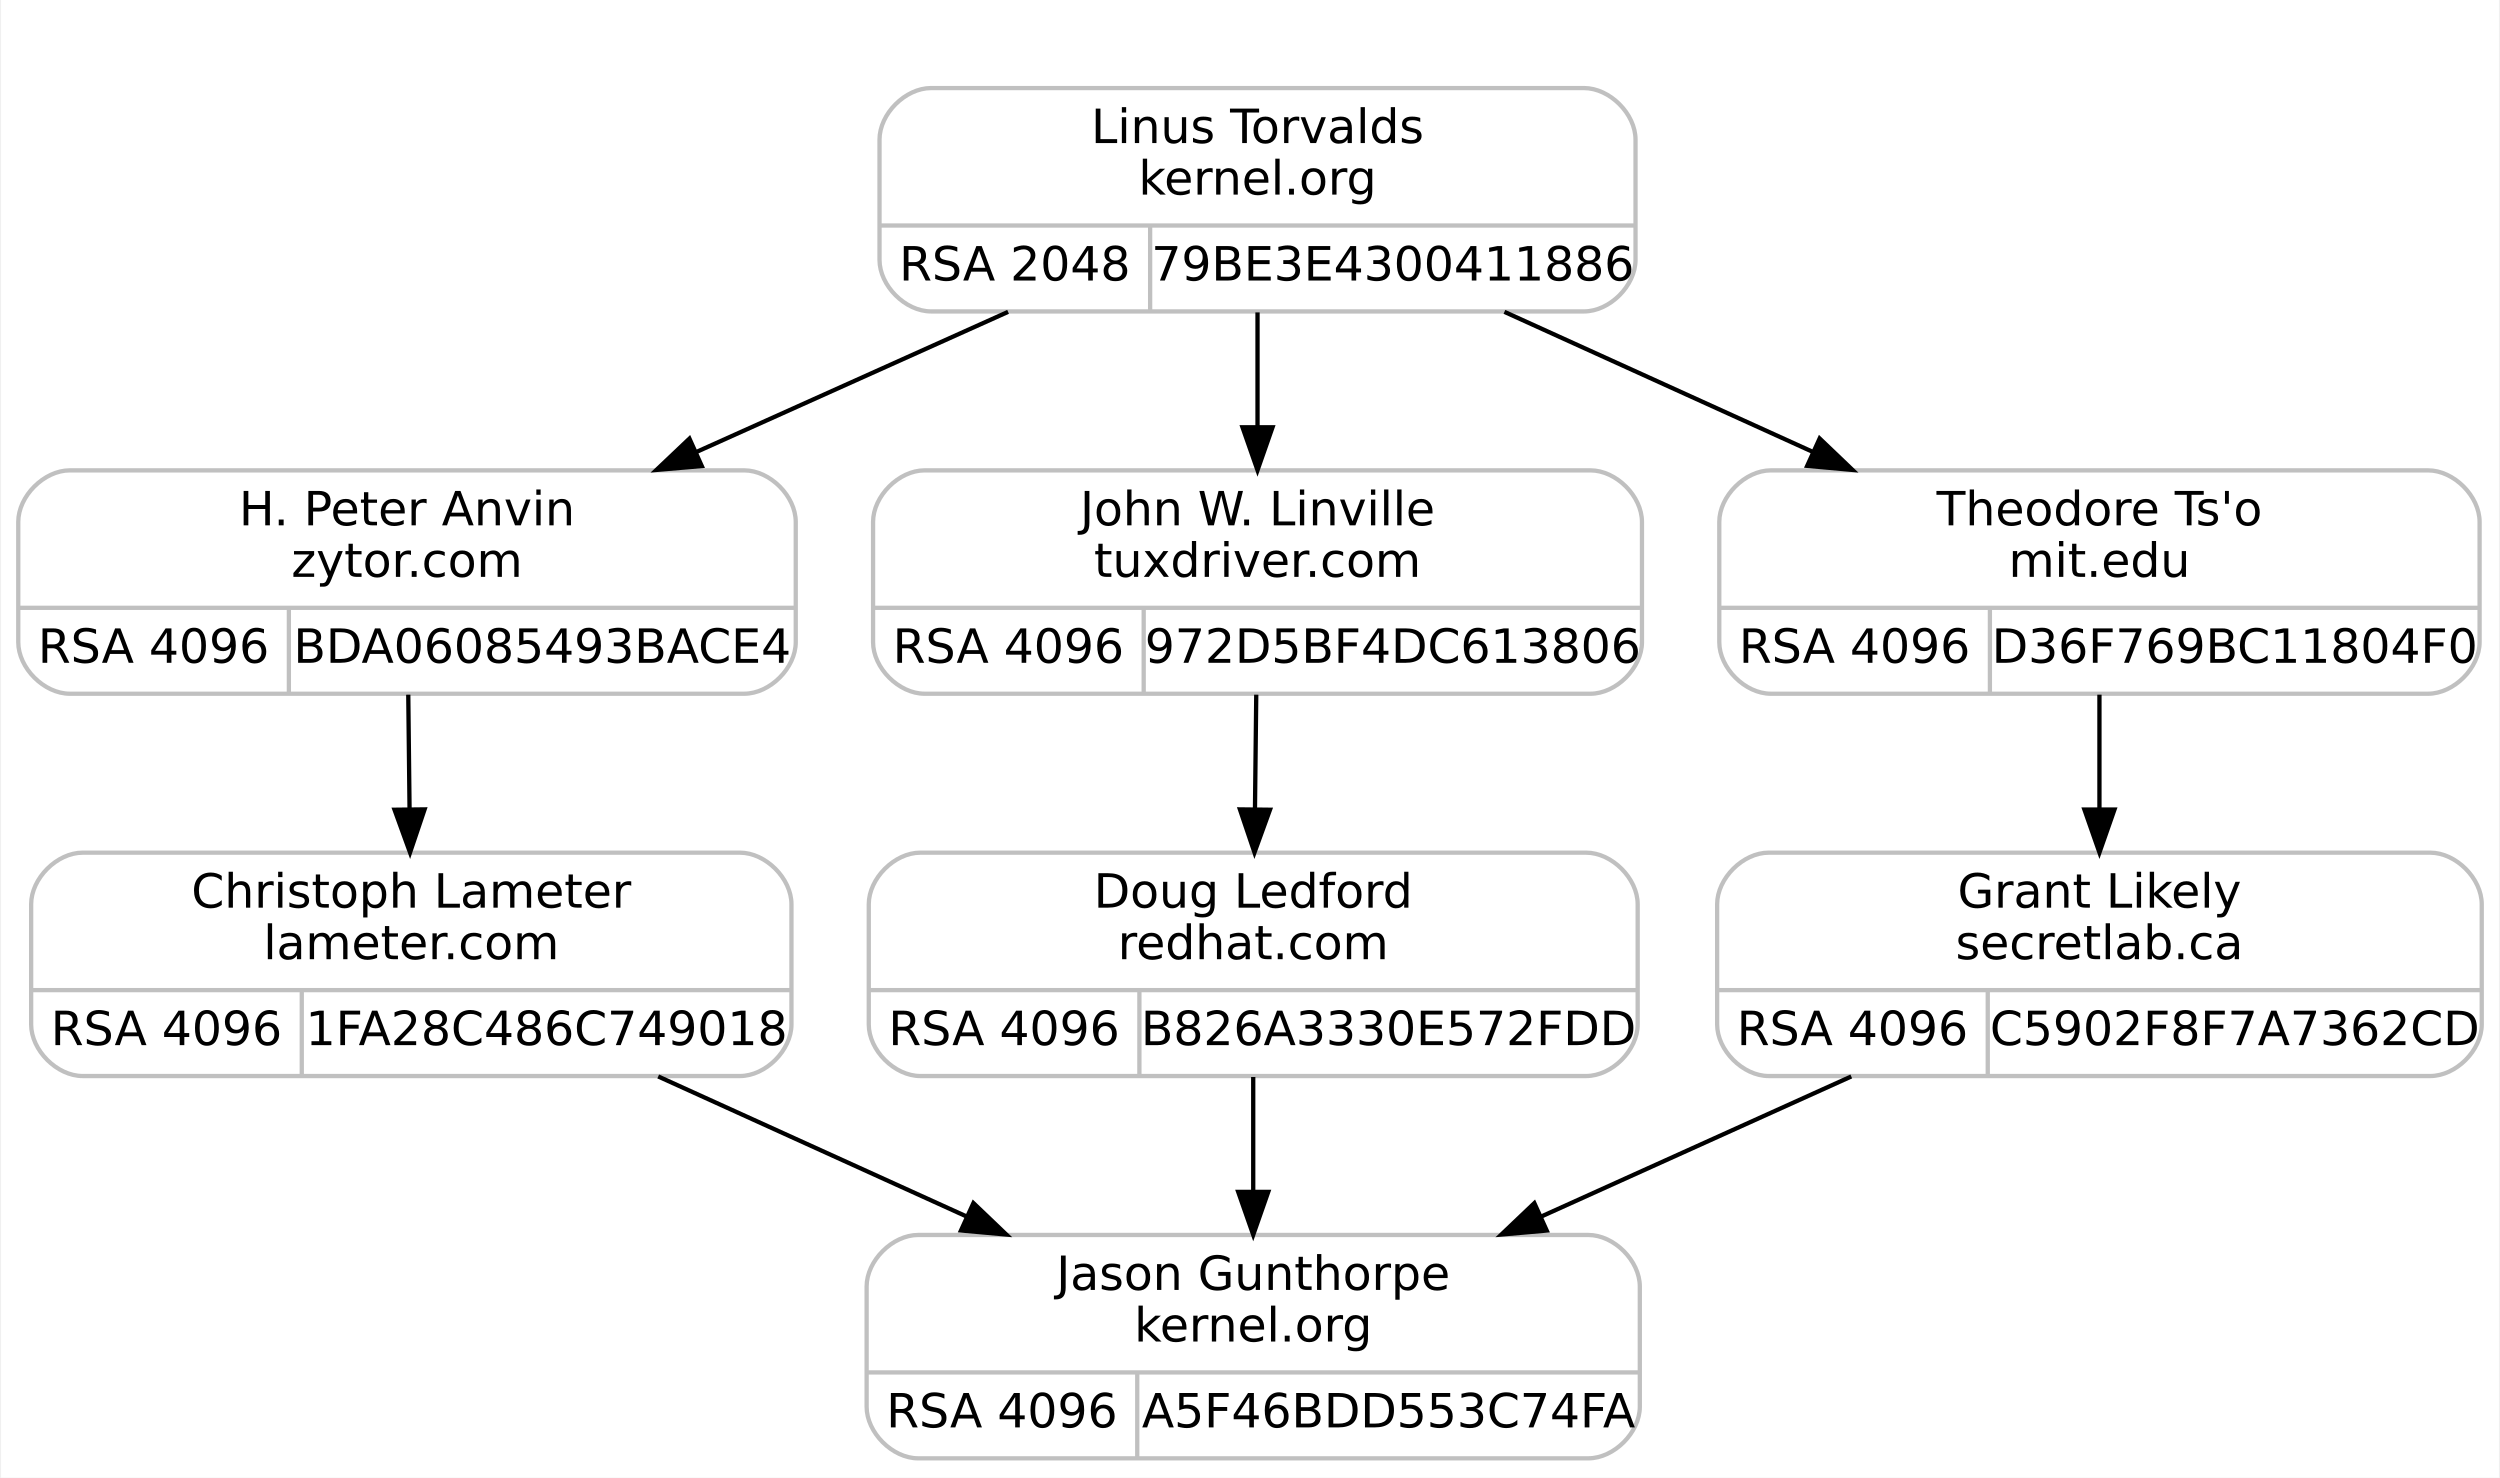
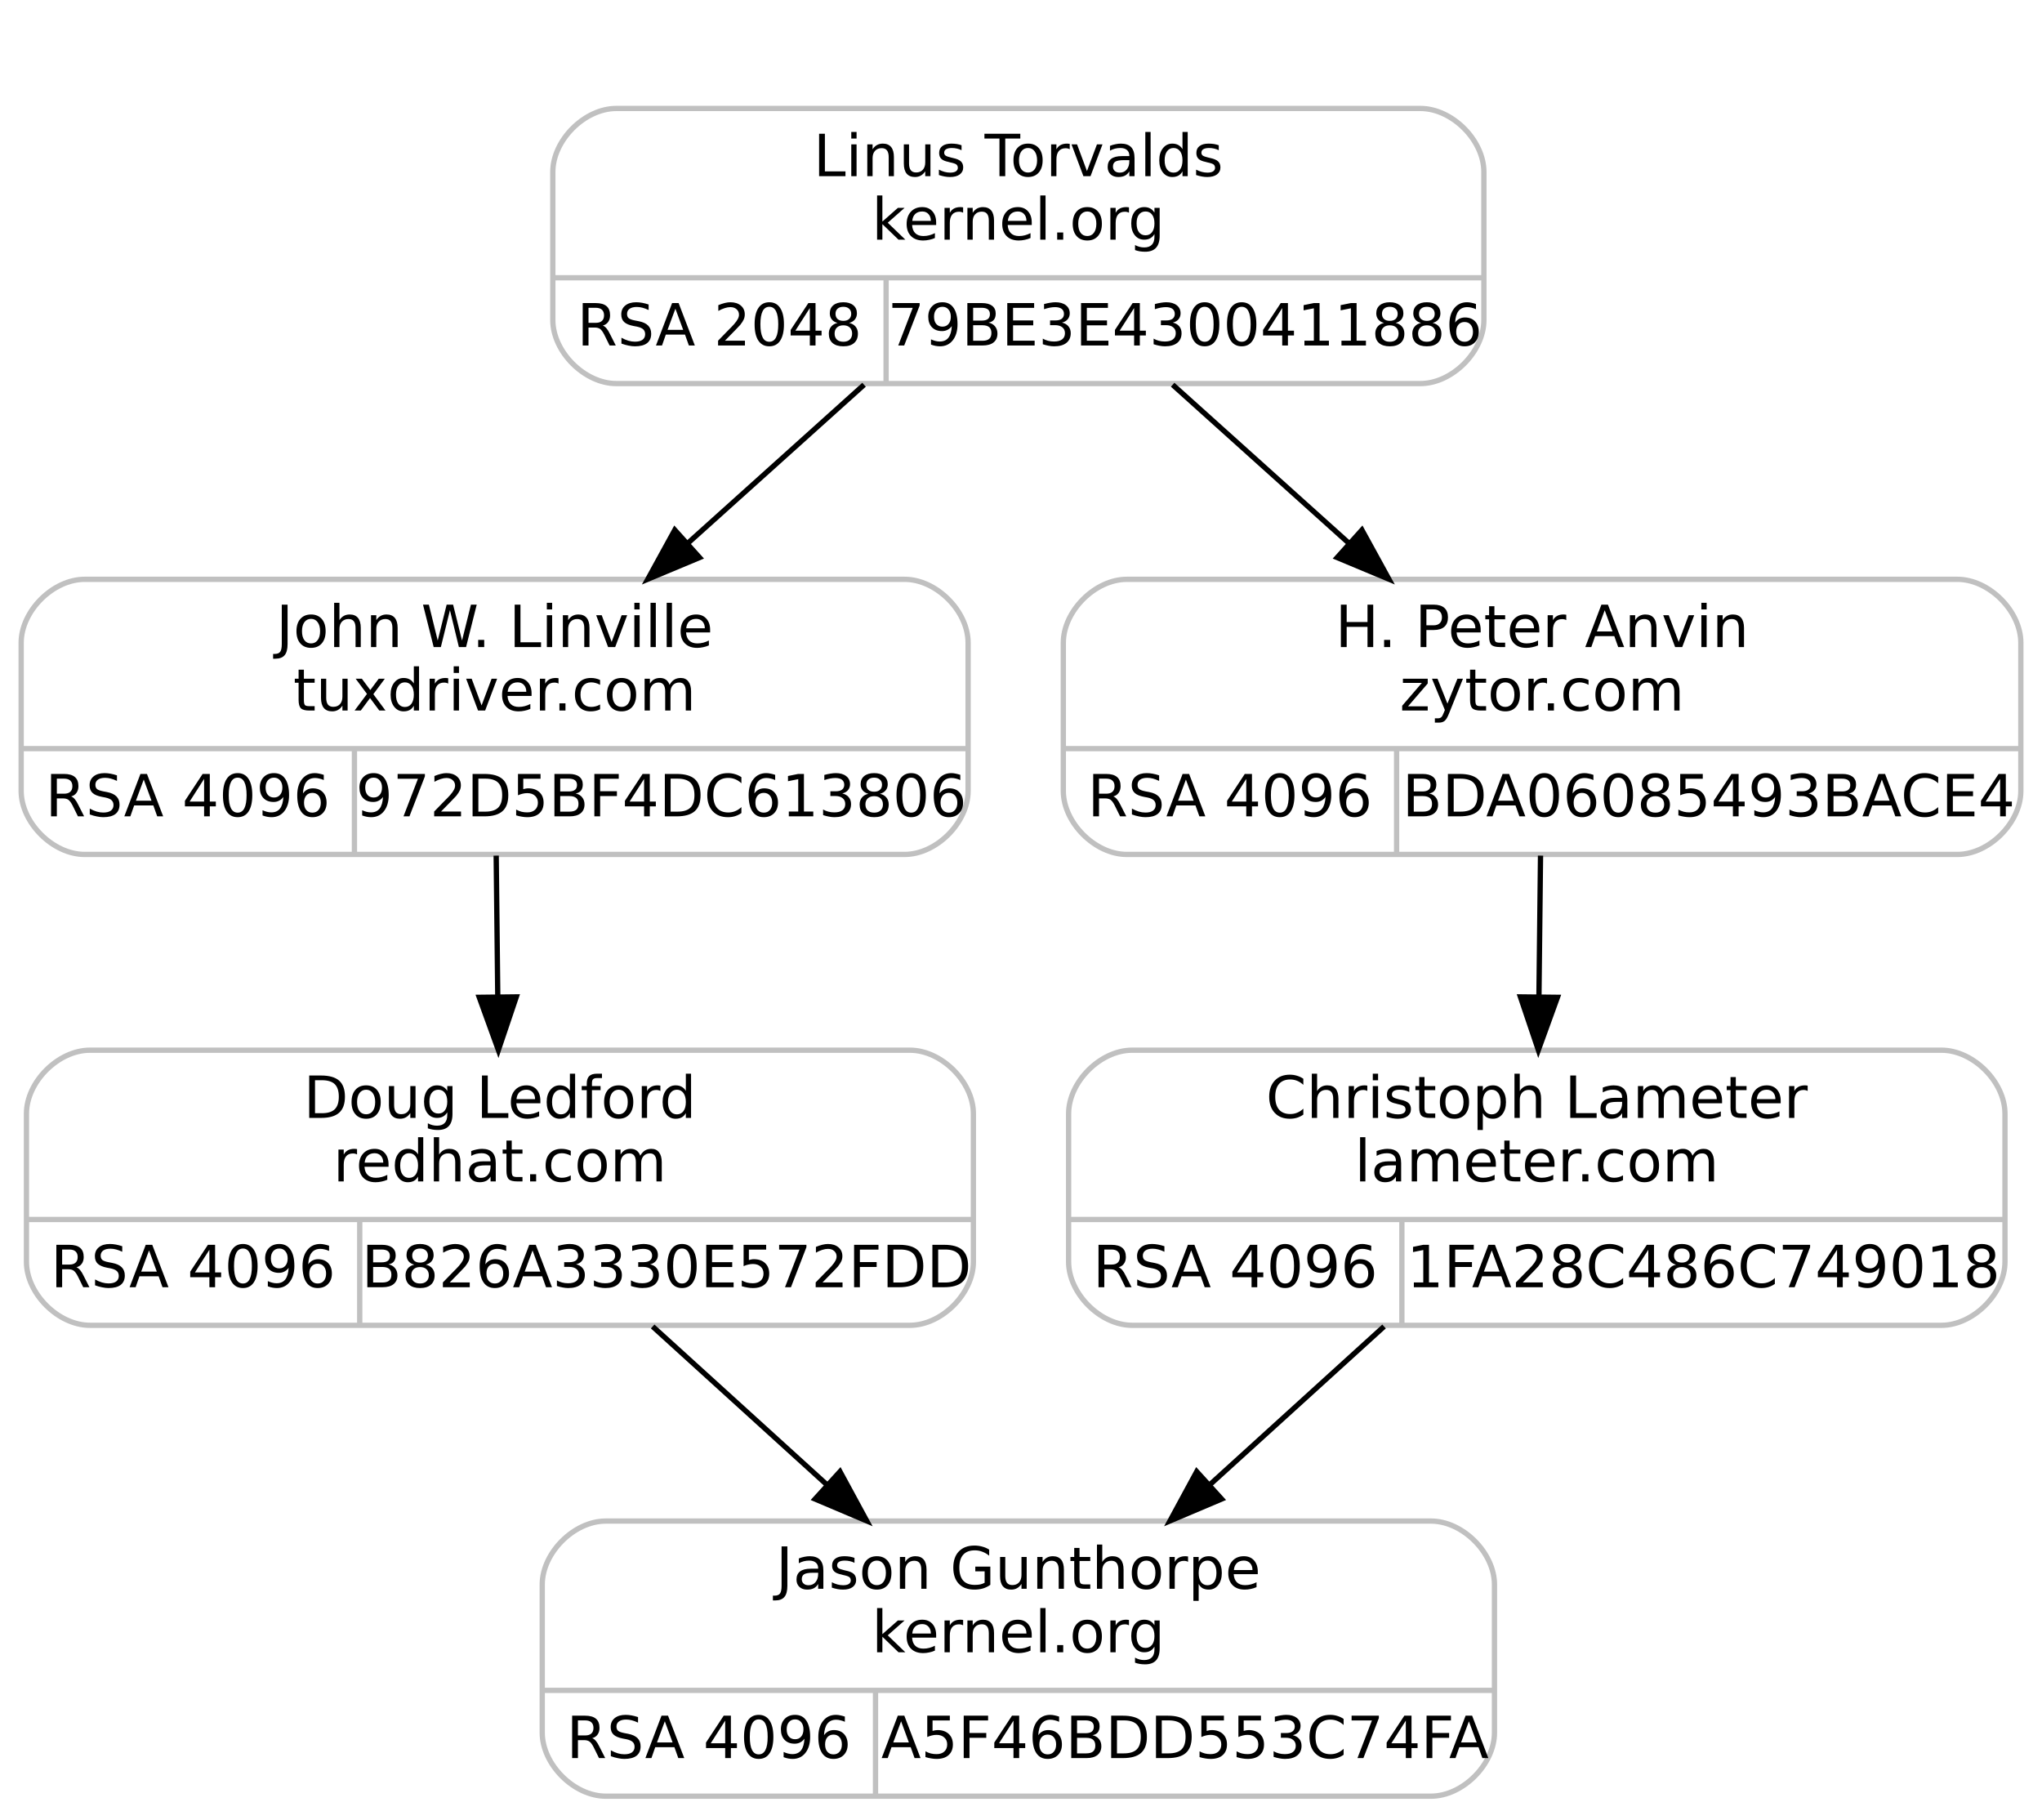
- <svg xmlns="http://www.w3.org/2000/svg" width="582pt" height="344pt" viewBox="0.00 0.00 581.50 344.00">
+ <svg xmlns="http://www.w3.org/2000/svg" width="386pt" height="344pt" viewBox="0.00 0.00 386.00 344.00">
  <g id="graph0" class="graph" transform="scale(1 1) rotate(0) translate(4 340)">
-     <polygon fill="#ffffff" stroke="transparent" points="-4,4 -4,-340 577.5,-340 577.5,4 -4,4" />
+     <polygon fill="#ffffff" stroke="transparent" points="-4,4 -4,-340 382,-340 382,4 -4,4" />
    <g id="clust1" class="cluster">
-       <polygon fill="none" stroke="#ffffff" points="192.5,-259 192.5,-328 384.5,-328 384.5,-259 192.5,-259" />
+       <polygon fill="none" stroke="#ffffff" points="92.5,-259 92.5,-328 284.5,-328 284.5,-259 92.5,-259" />
    </g>
    <g id="node1" class="node">
-       <path fill="none" stroke="#c0c0c0" d="M12,-178.5C12,-178.5 169,-178.5 169,-178.5 175,-178.5 181,-184.5 181,-190.5 181,-190.5 181,-218.5 181,-218.5 181,-224.5 175,-230.5 169,-230.5 169,-230.5 12,-230.5 12,-230.5 6,-230.5 0,-224.5 0,-218.5 0,-218.5 0,-190.5 0,-190.5 0,-184.5 6,-178.5 12,-178.5" />
-       <text text-anchor="middle" x="90.5" y="-217.7" font-family="droid sans,dejavu sans,helvetica" font-size="11.00" fill="#000000">H. Peter Anvin</text>
-       <text text-anchor="middle" x="90.5" y="-205.7" font-family="droid sans,dejavu sans,helvetica" font-size="11.00" fill="#000000">zytor.com</text>
-       <polyline fill="none" stroke="#c0c0c0" points="0,-198.5 181,-198.5 " />
+       <path fill="none" stroke="#c0c0c0" d="M12,-178.5C12,-178.5 167,-178.5 167,-178.5 173,-178.5 179,-184.5 179,-190.5 179,-190.5 179,-218.5 179,-218.5 179,-224.5 173,-230.5 167,-230.5 167,-230.5 12,-230.5 12,-230.5 6,-230.5 0,-224.5 0,-218.5 0,-218.5 0,-190.5 0,-190.5 0,-184.5 6,-178.5 12,-178.5" />
+       <text text-anchor="middle" x="89.5" y="-217.7" font-family="droid sans,dejavu sans,helvetica" font-size="11.00" fill="#000000">John W. Linville</text>
+       <text text-anchor="middle" x="89.5" y="-205.7" font-family="droid sans,dejavu sans,helvetica" font-size="11.00" fill="#000000">tuxdriver.com</text>
+       <polyline fill="none" stroke="#c0c0c0" points="0,-198.5 179,-198.5 " />
      <text text-anchor="middle" x="31.5" y="-185.7" font-family="droid sans,dejavu sans,helvetica" font-size="11.00" fill="#000000">RSA 4096</text>
      <polyline fill="none" stroke="#c0c0c0" points="63,-178.5 63,-198.5 " />
-       <text text-anchor="middle" x="122" y="-185.7" font-family="droid sans,dejavu sans,helvetica" font-size="11.00" fill="#000000">BDA06085493BACE4</text>
+       <text text-anchor="middle" x="121" y="-185.7" font-family="droid sans,dejavu sans,helvetica" font-size="11.00" fill="#000000">972D5BF4DC613806</text>
    </g>
    <g id="node3" class="node">
-       <path fill="none" stroke="#c0c0c0" d="M15,-89.5C15,-89.5 168,-89.5 168,-89.5 174,-89.5 180,-95.5 180,-101.5 180,-101.5 180,-129.5 180,-129.5 180,-135.5 174,-141.5 168,-141.5 168,-141.5 15,-141.5 15,-141.5 9,-141.5 3,-135.5 3,-129.5 3,-129.5 3,-101.5 3,-101.5 3,-95.5 9,-89.5 15,-89.5" />
-       <text text-anchor="middle" x="91.5" y="-128.7" font-family="droid sans,dejavu sans,helvetica" font-size="11.00" fill="#000000">Christoph Lameter</text>
-       <text text-anchor="middle" x="91.5" y="-116.7" font-family="droid sans,dejavu sans,helvetica" font-size="11.00" fill="#000000">lameter.com</text>
-       <polyline fill="none" stroke="#c0c0c0" points="3,-109.5 180,-109.5 " />
-       <text text-anchor="middle" x="34.5" y="-96.7" font-family="droid sans,dejavu sans,helvetica" font-size="11.00" fill="#000000">RSA 4096</text>
-       <polyline fill="none" stroke="#c0c0c0" points="66,-89.5 66,-109.5 " />
-       <text text-anchor="middle" x="123" y="-96.7" font-family="droid sans,dejavu sans,helvetica" font-size="11.00" fill="#000000">1FA28C486C749018</text>
+       <path fill="none" stroke="#c0c0c0" d="M13,-89.5C13,-89.5 168,-89.5 168,-89.5 174,-89.5 180,-95.5 180,-101.5 180,-101.5 180,-129.5 180,-129.5 180,-135.5 174,-141.5 168,-141.5 168,-141.5 13,-141.5 13,-141.5 7,-141.5 1,-135.5 1,-129.5 1,-129.5 1,-101.5 1,-101.5 1,-95.5 7,-89.5 13,-89.5" />
+       <text text-anchor="middle" x="90.5" y="-128.7" font-family="droid sans,dejavu sans,helvetica" font-size="11.00" fill="#000000">Doug Ledford</text>
+       <text text-anchor="middle" x="90.5" y="-116.7" font-family="droid sans,dejavu sans,helvetica" font-size="11.00" fill="#000000">redhat.com</text>
+       <polyline fill="none" stroke="#c0c0c0" points="1,-109.5 180,-109.5 " />
+       <text text-anchor="middle" x="32.5" y="-96.7" font-family="droid sans,dejavu sans,helvetica" font-size="11.00" fill="#000000">RSA 4096</text>
+       <polyline fill="none" stroke="#c0c0c0" points="64,-89.5 64,-109.5 " />
+       <text text-anchor="middle" x="122" y="-96.7" font-family="droid sans,dejavu sans,helvetica" font-size="11.00" fill="#000000">B826A3330E572FDD</text>
    </g>
    <g id="edge2" class="edge">
-       <path fill="none" stroke="#000000" d="M90.795,-178.278C90.888,-169.95 90.993,-160.587 91.093,-151.684" />
-       <polygon fill="#000000" stroke="#000000" points="94.595,-151.573 91.207,-141.534 87.595,-151.494 94.595,-151.573" />
+       <path fill="none" stroke="#000000" d="M89.795,-178.278C89.888,-169.95 89.993,-160.587 90.093,-151.684" />
+       <polygon fill="#000000" stroke="#000000" points="93.595,-151.573 90.207,-141.534 86.595,-151.494 93.595,-151.573" />
    </g>
    <g id="node2" class="node">
-       <path fill="none" stroke="#c0c0c0" d="M212.5,-267.5C212.5,-267.5 364.5,-267.5 364.5,-267.5 370.5,-267.5 376.5,-273.5 376.5,-279.5 376.5,-279.5 376.5,-307.5 376.5,-307.5 376.5,-313.5 370.5,-319.5 364.5,-319.5 364.5,-319.5 212.5,-319.5 212.5,-319.5 206.5,-319.5 200.5,-313.5 200.5,-307.5 200.5,-307.5 200.5,-279.5 200.5,-279.5 200.5,-273.5 206.5,-267.5 212.5,-267.5" />
-       <text text-anchor="middle" x="288.5" y="-306.7" font-family="droid sans,dejavu sans,helvetica" font-size="11.00" fill="#000000">Linus Torvalds</text>
-       <text text-anchor="middle" x="288.5" y="-294.7" font-family="droid sans,dejavu sans,helvetica" font-size="11.00" fill="#000000">kernel.org</text>
-       <polyline fill="none" stroke="#c0c0c0" points="200.5,-287.5 376.5,-287.5 " />
-       <text text-anchor="middle" x="232" y="-274.7" font-family="droid sans,dejavu sans,helvetica" font-size="11.00" fill="#000000">RSA 2048</text>
-       <polyline fill="none" stroke="#c0c0c0" points="263.5,-267.5 263.5,-287.5 " />
-       <text text-anchor="middle" x="320" y="-274.7" font-family="droid sans,dejavu sans,helvetica" font-size="11.00" fill="#000000">79BE3E4300411886</text>
+       <path fill="none" stroke="#c0c0c0" d="M112.5,-267.5C112.5,-267.5 264.5,-267.5 264.5,-267.5 270.5,-267.5 276.5,-273.5 276.5,-279.5 276.5,-279.5 276.5,-307.5 276.5,-307.5 276.5,-313.5 270.5,-319.5 264.5,-319.5 264.5,-319.5 112.5,-319.5 112.5,-319.5 106.5,-319.5 100.5,-313.5 100.5,-307.5 100.5,-307.5 100.5,-279.5 100.5,-279.5 100.5,-273.5 106.5,-267.5 112.5,-267.5" />
+       <text text-anchor="middle" x="188.5" y="-306.7" font-family="droid sans,dejavu sans,helvetica" font-size="11.00" fill="#000000">Linus Torvalds</text>
+       <text text-anchor="middle" x="188.5" y="-294.7" font-family="droid sans,dejavu sans,helvetica" font-size="11.00" fill="#000000">kernel.org</text>
+       <polyline fill="none" stroke="#c0c0c0" points="100.5,-287.5 276.5,-287.5 " />
+       <text text-anchor="middle" x="132" y="-274.7" font-family="droid sans,dejavu sans,helvetica" font-size="11.00" fill="#000000">RSA 2048</text>
+       <polyline fill="none" stroke="#c0c0c0" points="163.5,-267.5 163.5,-287.5 " />
+       <text text-anchor="middle" x="220" y="-274.7" font-family="droid sans,dejavu sans,helvetica" font-size="11.00" fill="#000000">79BE3E4300411886</text>
    </g>
    <g id="edge1" class="edge">
-       <path fill="none" stroke="#000000" d="M230.431,-267.398C207.665,-257.165 181.393,-245.356 157.805,-234.753" />
-       <polygon fill="#000000" stroke="#000000" points="159.124,-231.509 148.568,-230.601 156.254,-237.893 159.124,-231.509" />
+       <path fill="none" stroke="#000000" d="M159.332,-267.278C148.859,-257.863 136.916,-247.126 125.904,-237.227" />
+       <polygon fill="#000000" stroke="#000000" points="128.236,-234.617 118.459,-230.534 123.556,-239.822 128.236,-234.617" />
    </g>
    <g id="node5" class="node">
-       <path fill="none" stroke="#c0c0c0" d="M211,-178.5C211,-178.5 366,-178.5 366,-178.5 372,-178.5 378,-184.5 378,-190.5 378,-190.5 378,-218.5 378,-218.5 378,-224.5 372,-230.5 366,-230.5 366,-230.5 211,-230.5 211,-230.5 205,-230.5 199,-224.5 199,-218.5 199,-218.5 199,-190.5 199,-190.5 199,-184.5 205,-178.5 211,-178.5" />
-       <text text-anchor="middle" x="288.5" y="-217.7" font-family="droid sans,dejavu sans,helvetica" font-size="11.00" fill="#000000">John W. Linville</text>
-       <text text-anchor="middle" x="288.5" y="-205.7" font-family="droid sans,dejavu sans,helvetica" font-size="11.00" fill="#000000">tuxdriver.com</text>
-       <polyline fill="none" stroke="#c0c0c0" points="199,-198.5 378,-198.5 " />
-       <text text-anchor="middle" x="230.5" y="-185.7" font-family="droid sans,dejavu sans,helvetica" font-size="11.00" fill="#000000">RSA 4096</text>
-       <polyline fill="none" stroke="#c0c0c0" points="262,-178.5 262,-198.5 " />
-       <text text-anchor="middle" x="320" y="-185.7" font-family="droid sans,dejavu sans,helvetica" font-size="11.00" fill="#000000">972D5BF4DC613806</text>
+       <path fill="none" stroke="#c0c0c0" d="M209,-178.5C209,-178.5 366,-178.5 366,-178.5 372,-178.5 378,-184.5 378,-190.5 378,-190.5 378,-218.5 378,-218.5 378,-224.5 372,-230.5 366,-230.5 366,-230.5 209,-230.5 209,-230.5 203,-230.5 197,-224.5 197,-218.5 197,-218.5 197,-190.5 197,-190.5 197,-184.5 203,-178.5 209,-178.5" />
+       <text text-anchor="middle" x="287.5" y="-217.7" font-family="droid sans,dejavu sans,helvetica" font-size="11.00" fill="#000000">H. Peter Anvin</text>
+       <text text-anchor="middle" x="287.5" y="-205.7" font-family="droid sans,dejavu sans,helvetica" font-size="11.00" fill="#000000">zytor.com</text>
+       <polyline fill="none" stroke="#c0c0c0" points="197,-198.5 378,-198.5 " />
+       <text text-anchor="middle" x="228.5" y="-185.7" font-family="droid sans,dejavu sans,helvetica" font-size="11.00" fill="#000000">RSA 4096</text>
+       <polyline fill="none" stroke="#c0c0c0" points="260,-178.5 260,-198.5 " />
+       <text text-anchor="middle" x="319" y="-185.7" font-family="droid sans,dejavu sans,helvetica" font-size="11.00" fill="#000000">BDA06085493BACE4</text>
    </g>
    <g id="edge4" class="edge">
-       <path fill="none" stroke="#000000" d="M288.5,-267.278C288.5,-258.95 288.5,-249.587 288.5,-240.684" />
-       <polygon fill="#000000" stroke="#000000" points="292,-240.534 288.5,-230.534 285,-240.534 292,-240.534" />
-     </g>
-     <g id="node7" class="node">
-       <path fill="none" stroke="#c0c0c0" d="M408,-178.5C408,-178.5 561,-178.5 561,-178.5 567,-178.5 573,-184.5 573,-190.5 573,-190.5 573,-218.5 573,-218.5 573,-224.5 567,-230.5 561,-230.5 561,-230.5 408,-230.5 408,-230.5 402,-230.5 396,-224.5 396,-218.5 396,-218.5 396,-190.5 396,-190.5 396,-184.5 402,-178.5 408,-178.5" />
-       <text text-anchor="middle" x="484.5" y="-217.7" font-family="droid sans,dejavu sans,helvetica" font-size="11.00" fill="#000000">Theodore Ts'o</text>
-       <text text-anchor="middle" x="484.5" y="-205.7" font-family="droid sans,dejavu sans,helvetica" font-size="11.00" fill="#000000">mit.edu</text>
-       <polyline fill="none" stroke="#c0c0c0" points="396,-198.5 573,-198.5 " />
-       <text text-anchor="middle" x="427.5" y="-185.7" font-family="droid sans,dejavu sans,helvetica" font-size="11.00" fill="#000000">RSA 4096</text>
-       <polyline fill="none" stroke="#c0c0c0" points="459,-178.5 459,-198.5 " />
-       <text text-anchor="middle" x="516" y="-185.7" font-family="droid sans,dejavu sans,helvetica" font-size="11.00" fill="#000000">D36F769BC11804F0</text>
-     </g>
-     <g id="edge7" class="edge">
-       <path fill="none" stroke="#000000" d="M345.982,-267.398C368.519,-257.165 394.525,-245.356 417.875,-234.753" />
-       <polygon fill="#000000" stroke="#000000" points="419.361,-237.923 427.019,-230.601 416.466,-231.549 419.361,-237.923" />
+       <path fill="none" stroke="#000000" d="M217.668,-267.278C228.141,-257.863 240.084,-247.126 251.096,-237.227" />
+       <polygon fill="#000000" stroke="#000000" points="253.444,-239.822 258.541,-230.534 248.764,-234.617 253.444,-239.822" />
    </g>
    <g id="node4" class="node">
-       <path fill="none" stroke="#c0c0c0" d="M209.5,-.5C209.5,-.5 365.5,-.5 365.5,-.5 371.5,-.5 377.5,-6.5 377.5,-12.5 377.5,-12.5 377.5,-40.5 377.5,-40.5 377.5,-46.5 371.5,-52.5 365.5,-52.5 365.5,-52.5 209.5,-52.5 209.5,-52.5 203.5,-52.5 197.5,-46.5 197.5,-40.5 197.5,-40.5 197.5,-12.5 197.5,-12.5 197.5,-6.5 203.5,-.5 209.5,-.5" />
-       <text text-anchor="middle" x="287.5" y="-39.7" font-family="droid sans,dejavu sans,helvetica" font-size="11.00" fill="#000000">Jason Gunthorpe</text>
-       <text text-anchor="middle" x="287.5" y="-27.7" font-family="droid sans,dejavu sans,helvetica" font-size="11.00" fill="#000000">kernel.org</text>
-       <polyline fill="none" stroke="#c0c0c0" points="197.5,-20.5 377.5,-20.5 " />
-       <text text-anchor="middle" x="229" y="-7.7" font-family="droid sans,dejavu sans,helvetica" font-size="11.00" fill="#000000">RSA 4096</text>
-       <polyline fill="none" stroke="#c0c0c0" points="260.5,-.5 260.5,-20.5 " />
-       <text text-anchor="middle" x="319" y="-7.7" font-family="droid sans,dejavu sans,helvetica" font-size="11.00" fill="#000000">A5F46BDD553C74FA</text>
+       <path fill="none" stroke="#c0c0c0" d="M110.5,-.5C110.5,-.5 266.5,-.5 266.5,-.5 272.5,-.5 278.5,-6.5 278.5,-12.5 278.5,-12.5 278.5,-40.5 278.5,-40.5 278.5,-46.5 272.5,-52.5 266.5,-52.5 266.5,-52.5 110.5,-52.5 110.5,-52.5 104.5,-52.5 98.5,-46.5 98.5,-40.5 98.5,-40.5 98.5,-12.5 98.5,-12.5 98.5,-6.5 104.5,-.5 110.5,-.5" />
+       <text text-anchor="middle" x="188.5" y="-39.7" font-family="droid sans,dejavu sans,helvetica" font-size="11.00" fill="#000000">Jason Gunthorpe</text>
+       <text text-anchor="middle" x="188.5" y="-27.7" font-family="droid sans,dejavu sans,helvetica" font-size="11.00" fill="#000000">kernel.org</text>
+       <polyline fill="none" stroke="#c0c0c0" points="98.5,-20.5 278.5,-20.5 " />
+       <text text-anchor="middle" x="130" y="-7.7" font-family="droid sans,dejavu sans,helvetica" font-size="11.00" fill="#000000">RSA 4096</text>
+       <polyline fill="none" stroke="#c0c0c0" points="161.5,-.5 161.5,-20.5 " />
+       <text text-anchor="middle" x="220" y="-7.7" font-family="droid sans,dejavu sans,helvetica" font-size="11.00" fill="#000000">A5F46BDD553C74FA</text>
    </g>
    <g id="edge3" class="edge">
-       <path fill="none" stroke="#000000" d="M148.982,-89.398C171.519,-79.165 197.525,-67.356 220.875,-56.753" />
-       <polygon fill="#000000" stroke="#000000" points="222.361,-59.922 230.019,-52.601 219.466,-53.549 222.361,-59.922" />
+       <path fill="none" stroke="#000000" d="M119.373,-89.278C129.641,-79.954 141.336,-69.333 152.149,-59.513" />
+       <polygon fill="#000000" stroke="#000000" points="154.783,-61.848 159.833,-52.534 150.077,-56.666 154.783,-61.848" />
    </g>
    <g id="node6" class="node">
-       <path fill="none" stroke="#c0c0c0" d="M210,-89.5C210,-89.5 365,-89.5 365,-89.5 371,-89.5 377,-95.5 377,-101.5 377,-101.5 377,-129.5 377,-129.5 377,-135.5 371,-141.5 365,-141.5 365,-141.5 210,-141.5 210,-141.5 204,-141.5 198,-135.5 198,-129.5 198,-129.5 198,-101.5 198,-101.5 198,-95.5 204,-89.5 210,-89.5" />
-       <text text-anchor="middle" x="287.5" y="-128.7" font-family="droid sans,dejavu sans,helvetica" font-size="11.00" fill="#000000">Doug Ledford</text>
-       <text text-anchor="middle" x="287.5" y="-116.7" font-family="droid sans,dejavu sans,helvetica" font-size="11.00" fill="#000000">redhat.com</text>
-       <polyline fill="none" stroke="#c0c0c0" points="198,-109.5 377,-109.5 " />
+       <path fill="none" stroke="#c0c0c0" d="M210,-89.5C210,-89.5 363,-89.5 363,-89.5 369,-89.5 375,-95.5 375,-101.5 375,-101.5 375,-129.5 375,-129.5 375,-135.5 369,-141.5 363,-141.5 363,-141.5 210,-141.5 210,-141.5 204,-141.5 198,-135.5 198,-129.5 198,-129.5 198,-101.5 198,-101.5 198,-95.5 204,-89.5 210,-89.5" />
+       <text text-anchor="middle" x="286.5" y="-128.7" font-family="droid sans,dejavu sans,helvetica" font-size="11.00" fill="#000000">Christoph Lameter</text>
+       <text text-anchor="middle" x="286.5" y="-116.7" font-family="droid sans,dejavu sans,helvetica" font-size="11.00" fill="#000000">lameter.com</text>
+       <polyline fill="none" stroke="#c0c0c0" points="198,-109.5 375,-109.5 " />
      <text text-anchor="middle" x="229.5" y="-96.7" font-family="droid sans,dejavu sans,helvetica" font-size="11.00" fill="#000000">RSA 4096</text>
      <polyline fill="none" stroke="#c0c0c0" points="261,-89.5 261,-109.5 " />
-       <text text-anchor="middle" x="319" y="-96.7" font-family="droid sans,dejavu sans,helvetica" font-size="11.00" fill="#000000">B826A3330E572FDD</text>
+       <text text-anchor="middle" x="318" y="-96.7" font-family="droid sans,dejavu sans,helvetica" font-size="11.00" fill="#000000">1FA28C486C749018</text>
    </g>
    <g id="edge5" class="edge">
-       <path fill="none" stroke="#000000" d="M288.205,-178.278C288.112,-169.95 288.007,-160.587 287.907,-151.684" />
-       <polygon fill="#000000" stroke="#000000" points="291.405,-151.494 287.793,-141.534 284.405,-151.573 291.405,-151.494" />
+       <path fill="none" stroke="#000000" d="M287.205,-178.278C287.112,-169.95 287.007,-160.587 286.907,-151.684" />
+       <polygon fill="#000000" stroke="#000000" points="290.405,-151.494 286.793,-141.534 283.405,-151.573 290.405,-151.494" />
    </g>
    <g id="edge6" class="edge">
-       <path fill="none" stroke="#000000" d="M287.5,-89.278C287.5,-80.95 287.5,-71.587 287.5,-62.684" />
-       <polygon fill="#000000" stroke="#000000" points="291,-62.534 287.5,-52.534 284,-62.534 291,-62.534" />
-     </g>
-     <g id="node8" class="node">
-       <path fill="none" stroke="#c0c0c0" d="M407.5,-89.5C407.5,-89.5 561.5,-89.5 561.5,-89.5 567.5,-89.5 573.5,-95.5 573.5,-101.5 573.5,-101.5 573.5,-129.5 573.5,-129.5 573.5,-135.5 567.5,-141.5 561.5,-141.5 561.5,-141.5 407.5,-141.5 407.5,-141.5 401.5,-141.5 395.5,-135.5 395.5,-129.5 395.5,-129.5 395.5,-101.5 395.5,-101.5 395.5,-95.5 401.5,-89.5 407.5,-89.5" />
-       <text text-anchor="middle" x="484.5" y="-128.7" font-family="droid sans,dejavu sans,helvetica" font-size="11.00" fill="#000000">Grant Likely</text>
-       <text text-anchor="middle" x="484.5" y="-116.7" font-family="droid sans,dejavu sans,helvetica" font-size="11.00" fill="#000000">secretlab.ca</text>
-       <polyline fill="none" stroke="#c0c0c0" points="395.5,-109.5 573.5,-109.5 " />
-       <text text-anchor="middle" x="427" y="-96.7" font-family="droid sans,dejavu sans,helvetica" font-size="11.00" fill="#000000">RSA 4096</text>
-       <polyline fill="none" stroke="#c0c0c0" points="458.5,-89.5 458.5,-109.5 " />
-       <text text-anchor="middle" x="516" y="-96.7" font-family="droid sans,dejavu sans,helvetica" font-size="11.00" fill="#000000">C5902F8F7A7362CD</text>
-     </g>
-     <g id="edge8" class="edge">
-       <path fill="none" stroke="#000000" d="M484.5,-178.278C484.5,-169.95 484.5,-160.587 484.5,-151.684" />
-       <polygon fill="#000000" stroke="#000000" points="488,-151.534 484.5,-141.534 481,-151.534 488,-151.534" />
-     </g>
-     <g id="edge9" class="edge">
-       <path fill="none" stroke="#000000" d="M426.725,-89.398C404.073,-79.165 377.934,-67.356 354.465,-56.753" />
-       <polygon fill="#000000" stroke="#000000" points="355.829,-53.529 345.274,-52.601 352.947,-59.908 355.829,-53.529" />
+       <path fill="none" stroke="#000000" d="M257.627,-89.278C247.359,-79.954 235.664,-69.333 224.851,-59.513" />
+       <polygon fill="#000000" stroke="#000000" points="226.923,-56.666 217.167,-52.534 222.217,-61.848 226.923,-56.666" />
    </g>
  </g>
</svg>
